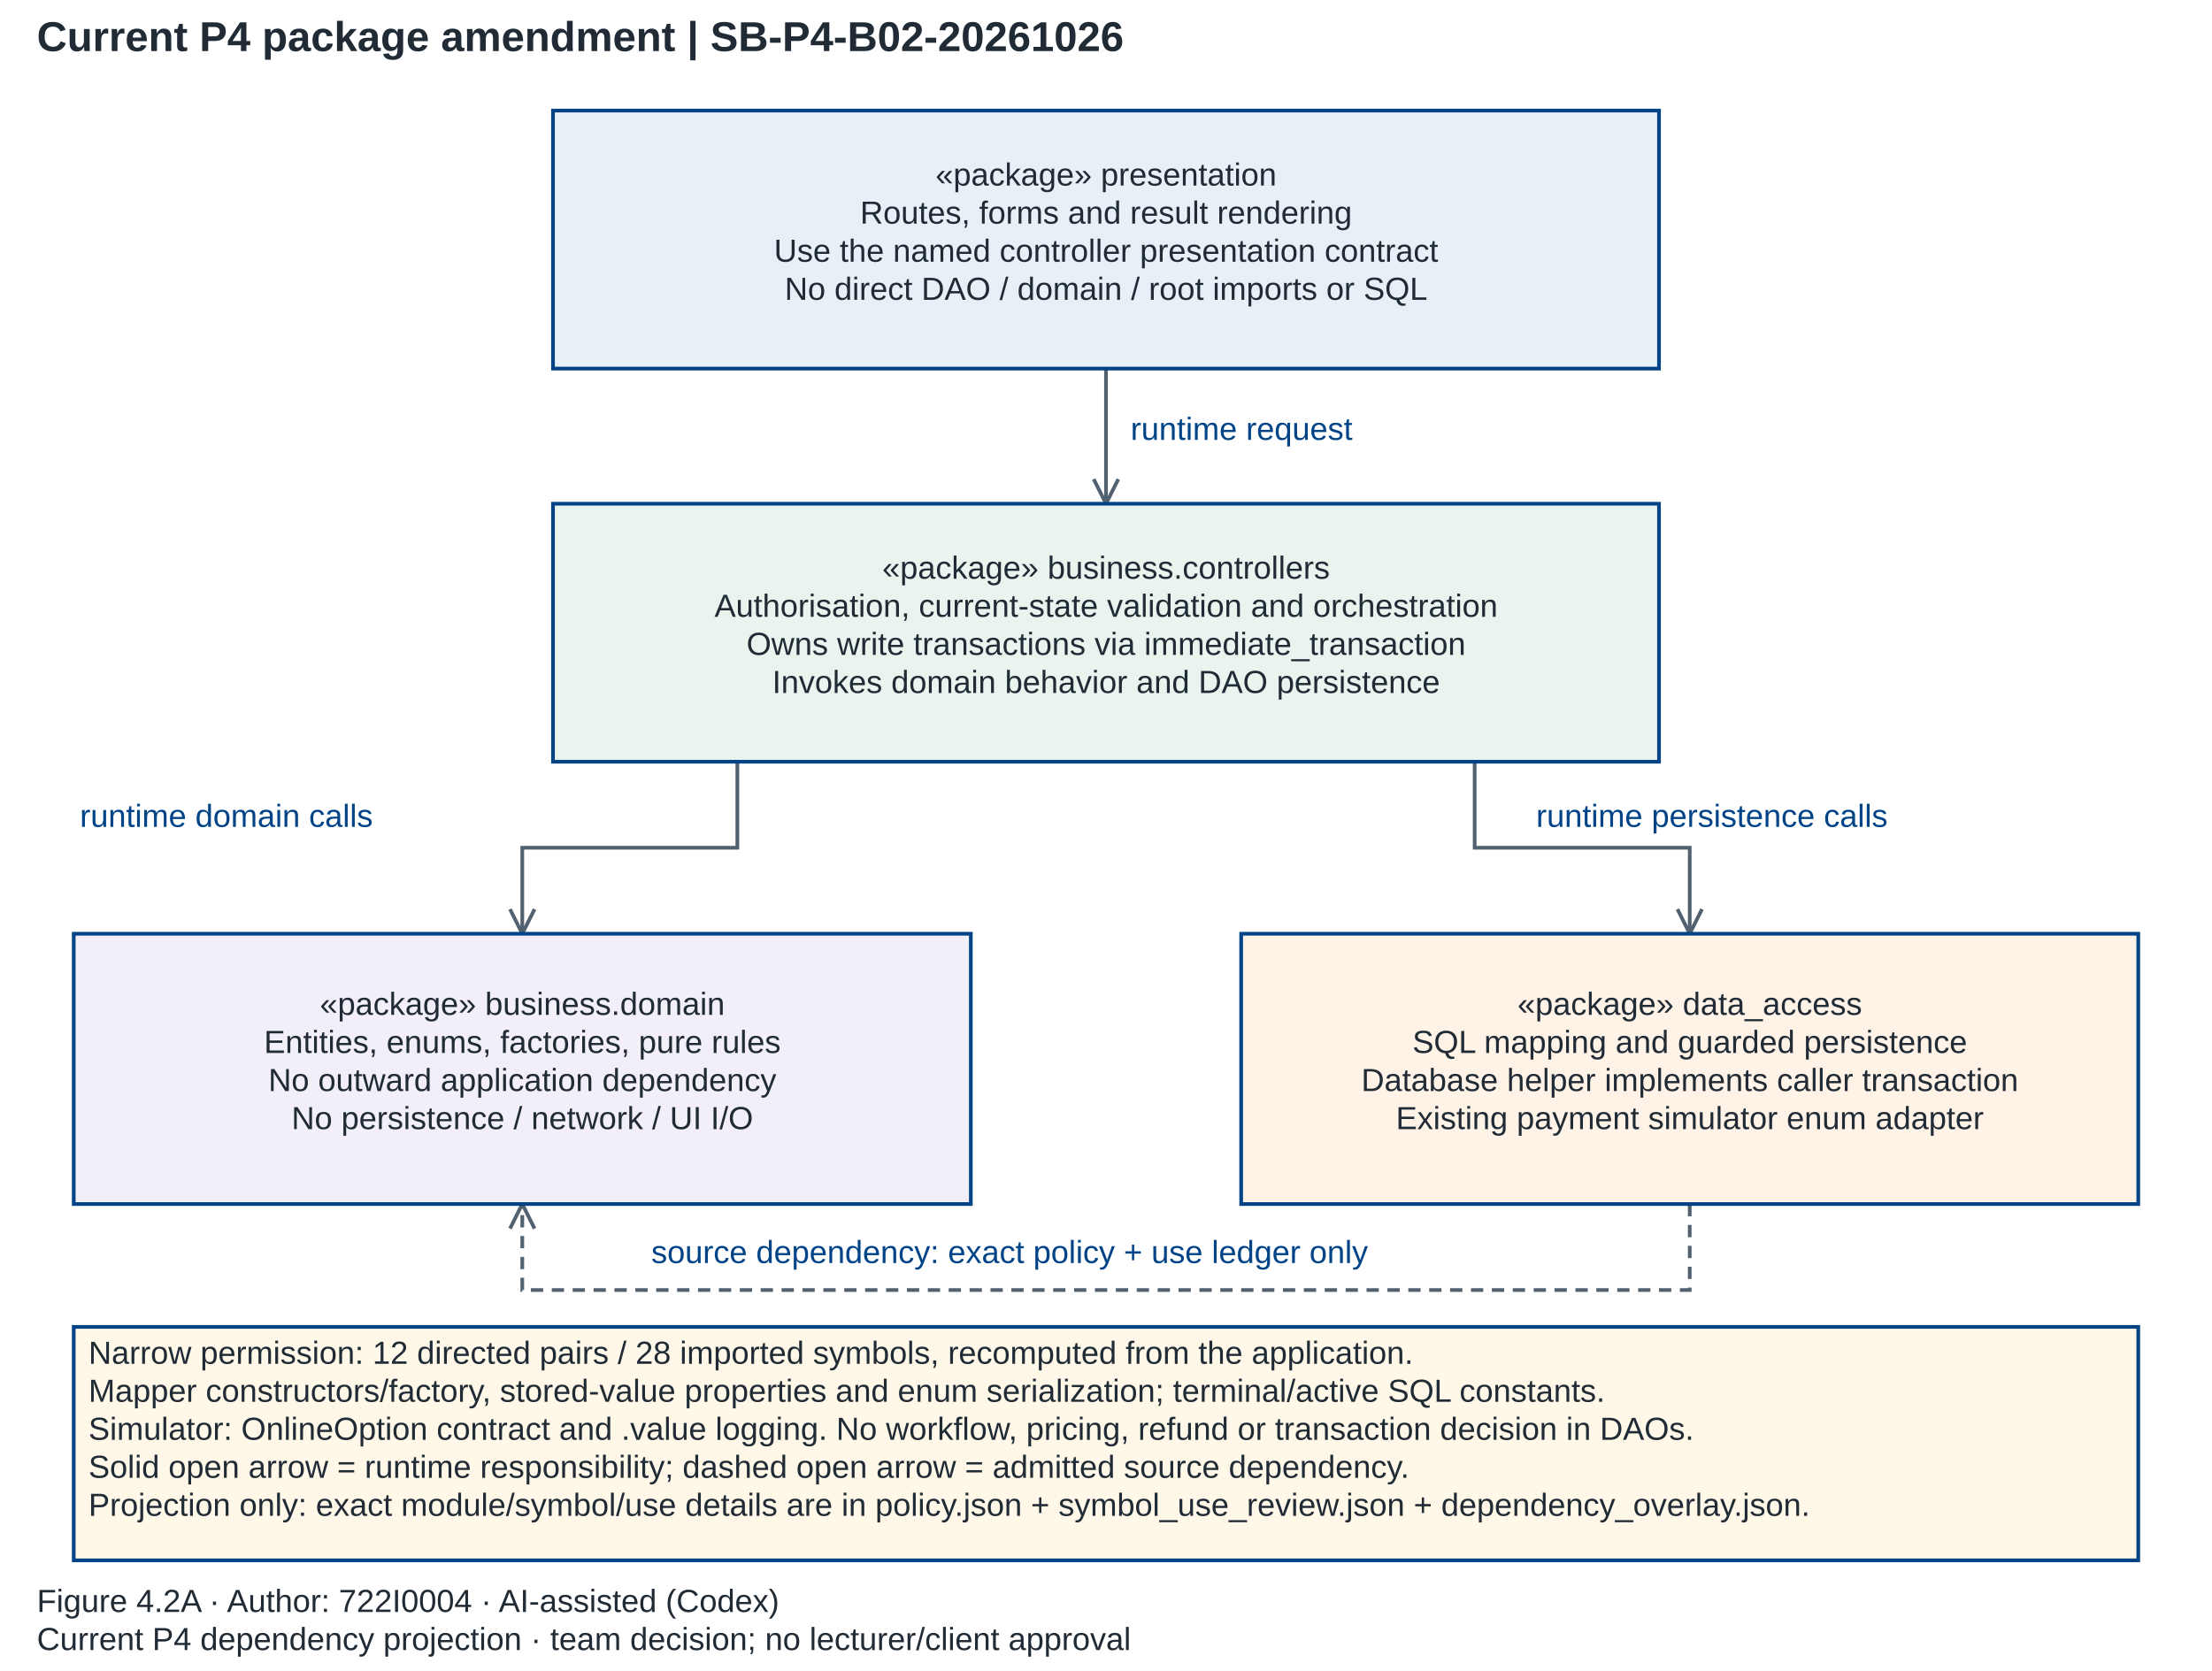
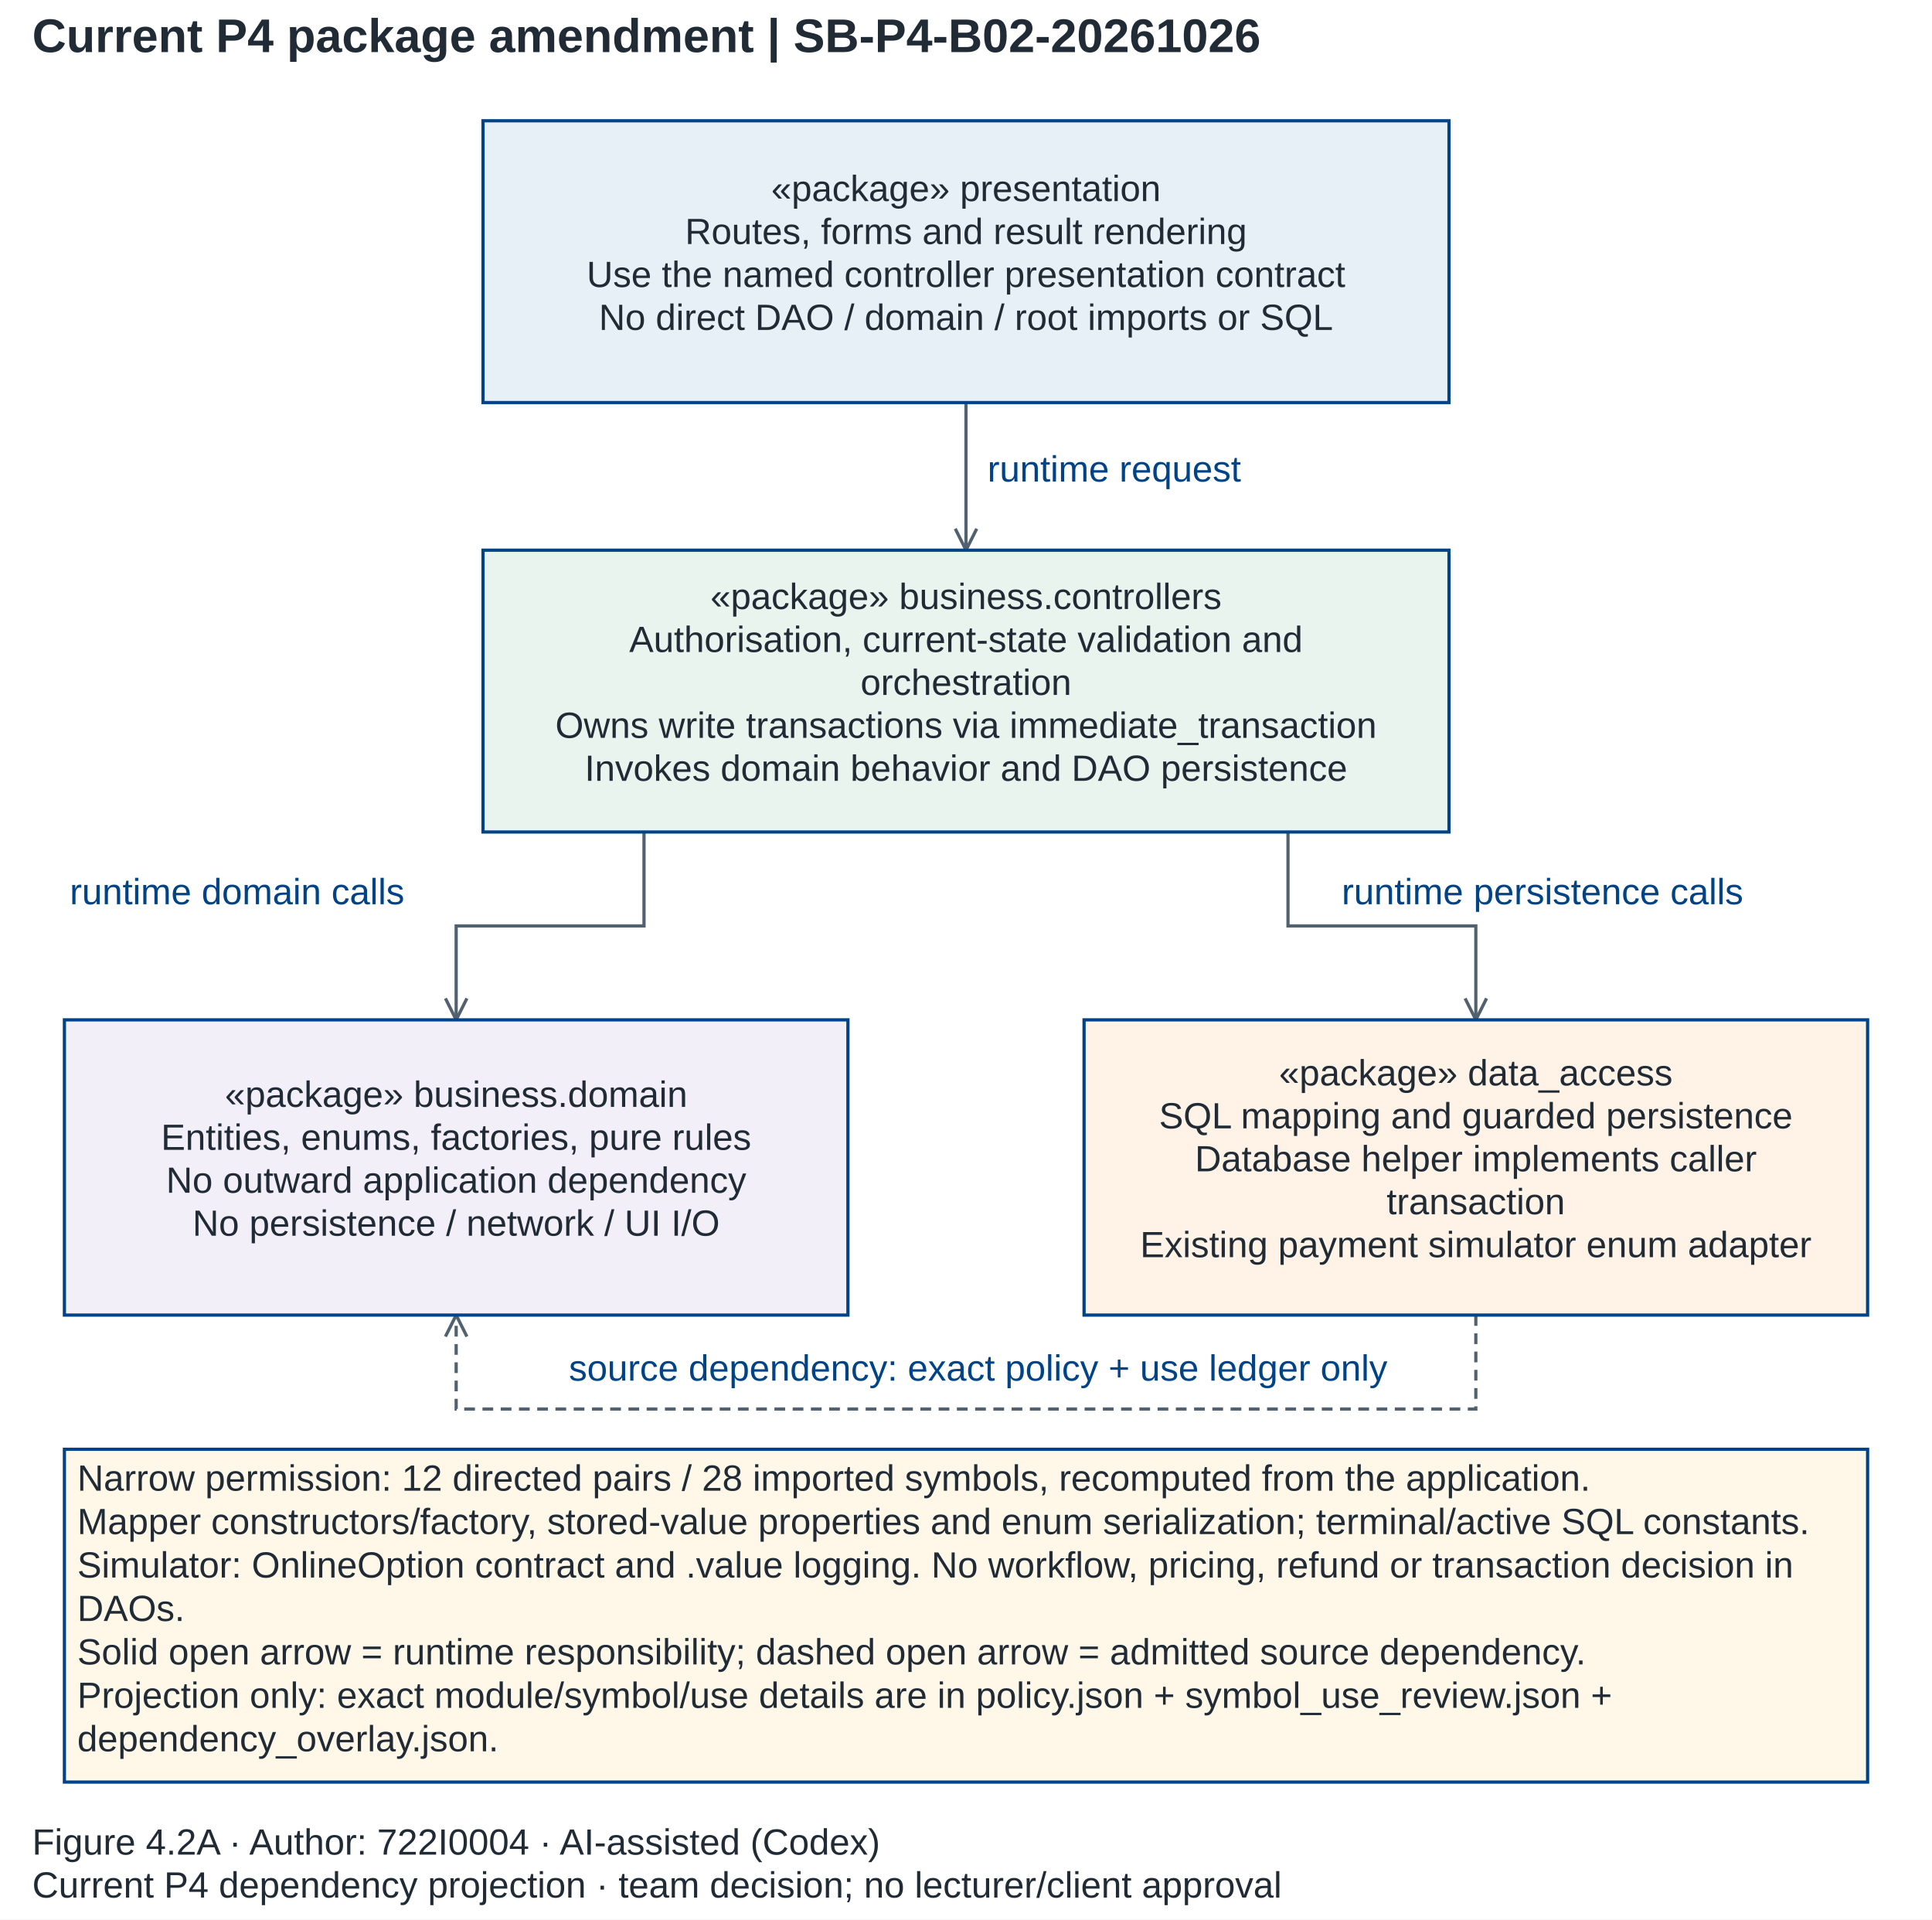
- <svg xmlns="http://www.w3.org/2000/svg" width="1800" height="1360" viewBox="0 0 1800 1360">
+ <svg xmlns="http://www.w3.org/2000/svg" width="1800" height="1788" viewBox="0 0 1800 1788">
  <rect width="100%" height="100%" fill="white" />
-   <polyline points="900,300 900,410" fill="none" stroke="#52616F" stroke-width="3" />
-   <polyline points="890.0,390.0 900,410 910.0,390.0" fill="none" stroke="#52616F" stroke-width="3" />
-   <polyline points="600,620 600,690 425,690 425,760" fill="none" stroke="#52616F" stroke-width="3" />
-   <polyline points="415.0,740.0 425,760 435.0,740.0" fill="none" stroke="#52616F" stroke-width="3" />
-   <polyline points="1200,620 1200,690 1375,690 1375,760" fill="none" stroke="#52616F" stroke-width="3" />
-   <polyline points="1365.0,740.0 1375,760 1385.0,740.0" fill="none" stroke="#52616F" stroke-width="3" />
-   <polyline points="1375,980 1375,1050 425,1050 425,980" fill="none" stroke="#52616F" stroke-width="3" stroke-dasharray="10 7" />
-   <polyline points="435.0,1000.0 425,980 415.0,1000.0" fill="none" stroke="#52616F" stroke-width="3" />
-   <rect x="450" y="90" width="900" height="210" fill="#E7F0F6" stroke="#004387" stroke-width="3" />
-   <rect x="450" y="410" width="900" height="210" fill="#E9F4EF" stroke="#004387" stroke-width="3" />
-   <rect x="60" y="760" width="730" height="220" fill="#F2EFF9" stroke="#004387" stroke-width="3" />
-   <rect x="1010" y="760" width="730" height="220" fill="#FFF2E6" stroke="#004387" stroke-width="3" />
-   <rect x="60" y="1080" width="1680" height="190" fill="#FFF8E8" stroke="#004387" stroke-width="3" />
-   <text x="30" y="18" fill="#202B36" font-family="Arial, sans-serif" font-size="34" font-weight="700" dominant-baseline="hanging">
+   <polyline points="900,375.0 900,512.5" fill="none" stroke="#52616F" stroke-width="3" />
+   <polyline points="890.0,492.5 900,512.5 910.0,492.5" fill="none" stroke="#52616F" stroke-width="3" />
+   <polyline points="600,775.0 600,862.5 425,862.5 425,950.0" fill="none" stroke="#52616F" stroke-width="3" />
+   <polyline points="415.0,930.0 425,950.0 435.0,930.0" fill="none" stroke="#52616F" stroke-width="3" />
+   <polyline points="1200,775.0 1200,862.5 1375,862.5 1375,950.0" fill="none" stroke="#52616F" stroke-width="3" />
+   <polyline points="1365.0,930.0 1375,950.0 1385.0,930.0" fill="none" stroke="#52616F" stroke-width="3" />
+   <polyline points="1375,1225.0 1375,1312.5 425,1312.5 425,1225.0" fill="none" stroke="#52616F" stroke-width="3" stroke-dasharray="10 7" />
+   <polyline points="435.0,1245.0 425,1225.0 415.0,1245.0" fill="none" stroke="#52616F" stroke-width="3" />
+   <rect x="450" y="112.5" width="900" height="262.5" fill="#E7F0F6" stroke="#004387" stroke-width="3" />
+   <rect x="450" y="512.5" width="900" height="262.5" fill="#E9F4EF" stroke="#004387" stroke-width="3" />
+   <rect x="60" y="950.0" width="730" height="275.0" fill="#F2EFF9" stroke="#004387" stroke-width="3" />
+   <rect x="1010" y="950.0" width="730" height="275.0" fill="#FFF2E6" stroke="#004387" stroke-width="3" />
+   <rect x="60" y="1350.0" width="1680" height="310.0" fill="#FFF8E8" stroke="#004387" stroke-width="3" />
+   <text x="30" y="18" fill="#202B36" font-family="Arial, sans-serif" font-size="44" font-weight="700" dominant-baseline="hanging">
    <tspan x="30" dy="0">Current P4 package amendment | SB-P4-B02-20261026</tspan>
  </text>
-   <text x="30" y="1294" fill="#202B36" font-family="Arial, sans-serif" font-size="26" font-weight="400" dominant-baseline="hanging">
+   <text x="30" y="1704" fill="#202B36" font-family="Arial, sans-serif" font-size="34" font-weight="400" dominant-baseline="hanging">
    <tspan x="30" dy="0">Figure 4.2A · Author: 722I0004 · AI-assisted (Codex)</tspan>
  </text>
-   <text x="30" y="1325" fill="#202B36" font-family="Arial, sans-serif" font-size="26" font-weight="400" dominant-baseline="hanging">
+   <text x="30" y="1744" fill="#202B36" font-family="Arial, sans-serif" font-size="34" font-weight="400" dominant-baseline="hanging">
    <tspan x="30" dy="0">Current P4 dependency projection · team decision; no lecturer/client approval</tspan>
  </text>
-   <text x="920" y="340" fill="#004387" font-family="Arial, sans-serif" font-size="26" font-weight="400" dominant-baseline="hanging">
+   <text x="920" y="425.0" fill="#004387" font-family="Arial, sans-serif" font-size="34" font-weight="400" dominant-baseline="hanging">
    <tspan x="920" dy="0">runtime request</tspan>
  </text>
-   <text x="65" y="655" fill="#004387" font-family="Arial, sans-serif" font-size="26" font-weight="400" dominant-baseline="hanging">
+   <text x="65" y="818.75" fill="#004387" font-family="Arial, sans-serif" font-size="34" font-weight="400" dominant-baseline="hanging">
    <tspan x="65" dy="0">runtime domain calls</tspan>
  </text>
-   <text x="1250" y="655" fill="#004387" font-family="Arial, sans-serif" font-size="26" font-weight="400" dominant-baseline="hanging">
+   <text x="1250" y="818.75" fill="#004387" font-family="Arial, sans-serif" font-size="34" font-weight="400" dominant-baseline="hanging">
    <tspan x="1250" dy="0">runtime persistence calls</tspan>
  </text>
-   <text x="530" y="1010" fill="#004387" font-family="Arial, sans-serif" font-size="26" font-weight="400" dominant-baseline="hanging">
+   <text x="530" y="1262.5" fill="#004387" font-family="Arial, sans-serif" font-size="34" font-weight="400" dominant-baseline="hanging">
    <tspan x="530" dy="0">source dependency: exact policy + use ledger only</tspan>
  </text>
-   <text x="761.281" y="133.0" fill="#202B36" font-family="Arial, sans-serif" font-size="26" font-weight="400" dominant-baseline="hanging">
-     <tspan x="761.281" dy="0">«package» presentation</tspan>
+   <text x="718.539" y="163.75" fill="#202B36" font-family="Arial, sans-serif" font-size="34" font-weight="400" dominant-baseline="hanging">
+     <tspan x="718.539" dy="0">«package» presentation</tspan>
  </text>
-   <text x="699.914" y="164.0" fill="#202B36" font-family="Arial, sans-serif" font-size="26" font-weight="400" dominant-baseline="hanging">
-     <tspan x="699.914" dy="0">Routes, forms and result rendering</tspan>
+   <text x="638.25" y="203.75" fill="#202B36" font-family="Arial, sans-serif" font-size="34" font-weight="400" dominant-baseline="hanging">
+     <tspan x="638.25" dy="0">Routes, forms and result rendering</tspan>
  </text>
-   <text x="629.836" y="195.0" fill="#202B36" font-family="Arial, sans-serif" font-size="26" font-weight="400" dominant-baseline="hanging">
-     <tspan x="629.836" dy="0">Use the named controller presentation contract</tspan>
+   <text x="546.578" y="243.75" fill="#202B36" font-family="Arial, sans-serif" font-size="34" font-weight="400" dominant-baseline="hanging">
+     <tspan x="546.578" dy="0">Use the named controller presentation contract</tspan>
  </text>
-   <text x="638.539" y="226.0" fill="#202B36" font-family="Arial, sans-serif" font-size="26" font-weight="400" dominant-baseline="hanging">
-     <tspan x="638.539" dy="0">No direct DAO / domain / root imports or SQL</tspan>
+   <text x="557.961" y="283.75" fill="#202B36" font-family="Arial, sans-serif" font-size="34" font-weight="400" dominant-baseline="hanging">
+     <tspan x="557.961" dy="0">No direct DAO / domain / root imports or SQL</tspan>
  </text>
-   <text x="717.945" y="453.0" fill="#202B36" font-family="Arial, sans-serif" font-size="26" font-weight="400" dominant-baseline="hanging">
-     <tspan x="717.945" dy="0">«package» business.controllers</tspan>
+   <text x="661.875" y="543.75" fill="#202B36" font-family="Arial, sans-serif" font-size="34" font-weight="400" dominant-baseline="hanging">
+     <tspan x="661.875" dy="0">«package» business.controllers</tspan>
  </text>
-   <text x="581.43" y="484.0" fill="#202B36" font-family="Arial, sans-serif" font-size="26" font-weight="400" dominant-baseline="hanging">
-     <tspan x="581.43" dy="0">Authorisation, current-state validation and orchestration</tspan>
+   <text x="586.266" y="583.75" fill="#202B36" font-family="Arial, sans-serif" font-size="34" font-weight="400" dominant-baseline="hanging">
+     <tspan x="586.266" dy="0">Authorisation, current-state validation and</tspan>
  </text>
-   <text x="607.453" y="515.0" fill="#202B36" font-family="Arial, sans-serif" font-size="26" font-weight="400" dominant-baseline="hanging">
-     <tspan x="607.453" dy="0">Owns write transactions via immediate_transaction</tspan>
+   <text x="801.727" y="623.75" fill="#202B36" font-family="Arial, sans-serif" font-size="34" font-weight="400" dominant-baseline="hanging">
+     <tspan x="801.727" dy="0">orchestration</tspan>
  </text>
-   <text x="628.375" y="546.0" fill="#202B36" font-family="Arial, sans-serif" font-size="26" font-weight="400" dominant-baseline="hanging">
-     <tspan x="628.375" dy="0">Invokes domain behavior and DAO persistence</tspan>
+   <text x="517.344" y="663.75" fill="#202B36" font-family="Arial, sans-serif" font-size="34" font-weight="400" dominant-baseline="hanging">
+     <tspan x="517.344" dy="0">Owns write transactions via immediate_transaction</tspan>
  </text>
-   <text x="260.273" y="808.0" fill="#202B36" font-family="Arial, sans-serif" font-size="26" font-weight="400" dominant-baseline="hanging">
-     <tspan x="260.273" dy="0">«package» business.domain</tspan>
+   <text x="544.703" y="703.75" fill="#202B36" font-family="Arial, sans-serif" font-size="34" font-weight="400" dominant-baseline="hanging">
+     <tspan x="544.703" dy="0">Invokes domain behavior and DAO persistence</tspan>
  </text>
-   <text x="214.805" y="839.0" fill="#202B36" font-family="Arial, sans-serif" font-size="26" font-weight="400" dominant-baseline="hanging">
-     <tspan x="214.805" dy="0">Entities, enums, factories, pure rules</tspan>
+   <text x="209.539" y="1007.5" fill="#202B36" font-family="Arial, sans-serif" font-size="34" font-weight="400" dominant-baseline="hanging">
+     <tspan x="209.539" dy="0">«package» business.domain</tspan>
  </text>
-   <text x="218.367" y="870.0" fill="#202B36" font-family="Arial, sans-serif" font-size="26" font-weight="400" dominant-baseline="hanging">
-     <tspan x="218.367" dy="0">No outward application dependency</tspan>
+   <text x="150.031" y="1047.5" fill="#202B36" font-family="Arial, sans-serif" font-size="34" font-weight="400" dominant-baseline="hanging">
+     <tspan x="150.031" dy="0">Entities, enums, factories, pure rules</tspan>
  </text>
-   <text x="237.211" y="901.0" fill="#202B36" font-family="Arial, sans-serif" font-size="26" font-weight="400" dominant-baseline="hanging">
-     <tspan x="237.211" dy="0">No persistence / network / UI I/O</tspan>
+   <text x="154.727" y="1087.5" fill="#202B36" font-family="Arial, sans-serif" font-size="34" font-weight="400" dominant-baseline="hanging">
+     <tspan x="154.727" dy="0">No outward application dependency</tspan>
  </text>
-   <text x="1234.836" y="808.0" fill="#202B36" font-family="Arial, sans-serif" font-size="26" font-weight="400" dominant-baseline="hanging">
-     <tspan x="1234.836" dy="0">«package» data_access</tspan>
+   <text x="179.328" y="1127.5" fill="#202B36" font-family="Arial, sans-serif" font-size="34" font-weight="400" dominant-baseline="hanging">
+     <tspan x="179.328" dy="0">No persistence / network / UI I/O</tspan>
  </text>
-   <text x="1149.359" y="839.0" fill="#202B36" font-family="Arial, sans-serif" font-size="26" font-weight="400" dominant-baseline="hanging">
-     <tspan x="1149.359" dy="0">SQL mapping and guarded persistence</tspan>
+   <text x="1191.656" y="987.5" fill="#202B36" font-family="Arial, sans-serif" font-size="34" font-weight="400" dominant-baseline="hanging">
+     <tspan x="1191.656" dy="0">«package» data_access</tspan>
  </text>
-   <text x="1107.719" y="870.0" fill="#202B36" font-family="Arial, sans-serif" font-size="26" font-weight="400" dominant-baseline="hanging">
-     <tspan x="1107.719" dy="0">Database helper implements caller transaction</tspan>
+   <text x="1079.836" y="1027.5" fill="#202B36" font-family="Arial, sans-serif" font-size="34" font-weight="400" dominant-baseline="hanging">
+     <tspan x="1079.836" dy="0">SQL mapping and guarded persistence</tspan>
  </text>
-   <text x="1135.898" y="901.0" fill="#202B36" font-family="Arial, sans-serif" font-size="26" font-weight="400" dominant-baseline="hanging">
-     <tspan x="1135.898" dy="0">Existing payment simulator enum adapter</tspan>
+   <text x="1113.273" y="1067.5" fill="#202B36" font-family="Arial, sans-serif" font-size="34" font-weight="400" dominant-baseline="hanging">
+     <tspan x="1113.273" dy="0">Database helper implements caller</tspan>
  </text>
-   <text x="72" y="1092" fill="#202B36" font-family="Arial, sans-serif" font-size="26" font-weight="400" dominant-baseline="hanging">
+   <text x="1291.844" y="1107.5" fill="#202B36" font-family="Arial, sans-serif" font-size="34" font-weight="400" dominant-baseline="hanging">
+     <tspan x="1291.844" dy="0">transaction</tspan>
+   </text>
+   <text x="1062.234" y="1147.5" fill="#202B36" font-family="Arial, sans-serif" font-size="34" font-weight="400" dominant-baseline="hanging">
+     <tspan x="1062.234" dy="0">Existing payment simulator enum adapter</tspan>
+   </text>
+   <text x="72" y="1365.0" fill="#202B36" font-family="Arial, sans-serif" font-size="34" font-weight="400" dominant-baseline="hanging">
    <tspan x="72" dy="0">Narrow permission: 12 directed pairs / 28 imported symbols, recomputed from the application.</tspan>
-     <tspan x="72" dy="30.94">Mapper constructors/factory, stored-value properties and enum serialization; terminal/active SQL constants.</tspan>
-     <tspan x="72" dy="30.94">Simulator: OnlineOption contract and .value logging. No workflow, pricing, refund or transaction decision in DAOs.</tspan>
-     <tspan x="72" dy="30.94">Solid open arrow = runtime responsibility; dashed open arrow = admitted source dependency.</tspan>
-     <tspan x="72" dy="30.94">Projection only: exact module/symbol/use details are in policy.json + symbol_use_review.json + dependency_overlay.json.</tspan>
+     <tspan x="72" dy="40.46">Mapper constructors/factory, stored-value properties and enum serialization; terminal/active SQL constants.</tspan>
+     <tspan x="72" dy="40.46">Simulator: OnlineOption contract and .value logging. No workflow, pricing, refund or transaction decision in</tspan>
+     <tspan x="72" dy="40.46">DAOs.</tspan>
+     <tspan x="72" dy="40.46">Solid open arrow = runtime responsibility; dashed open arrow = admitted source dependency.</tspan>
+     <tspan x="72" dy="40.46">Projection only: exact module/symbol/use details are in policy.json + symbol_use_review.json +</tspan>
+     <tspan x="72" dy="40.46">dependency_overlay.json.</tspan>
  </text>
</svg>
